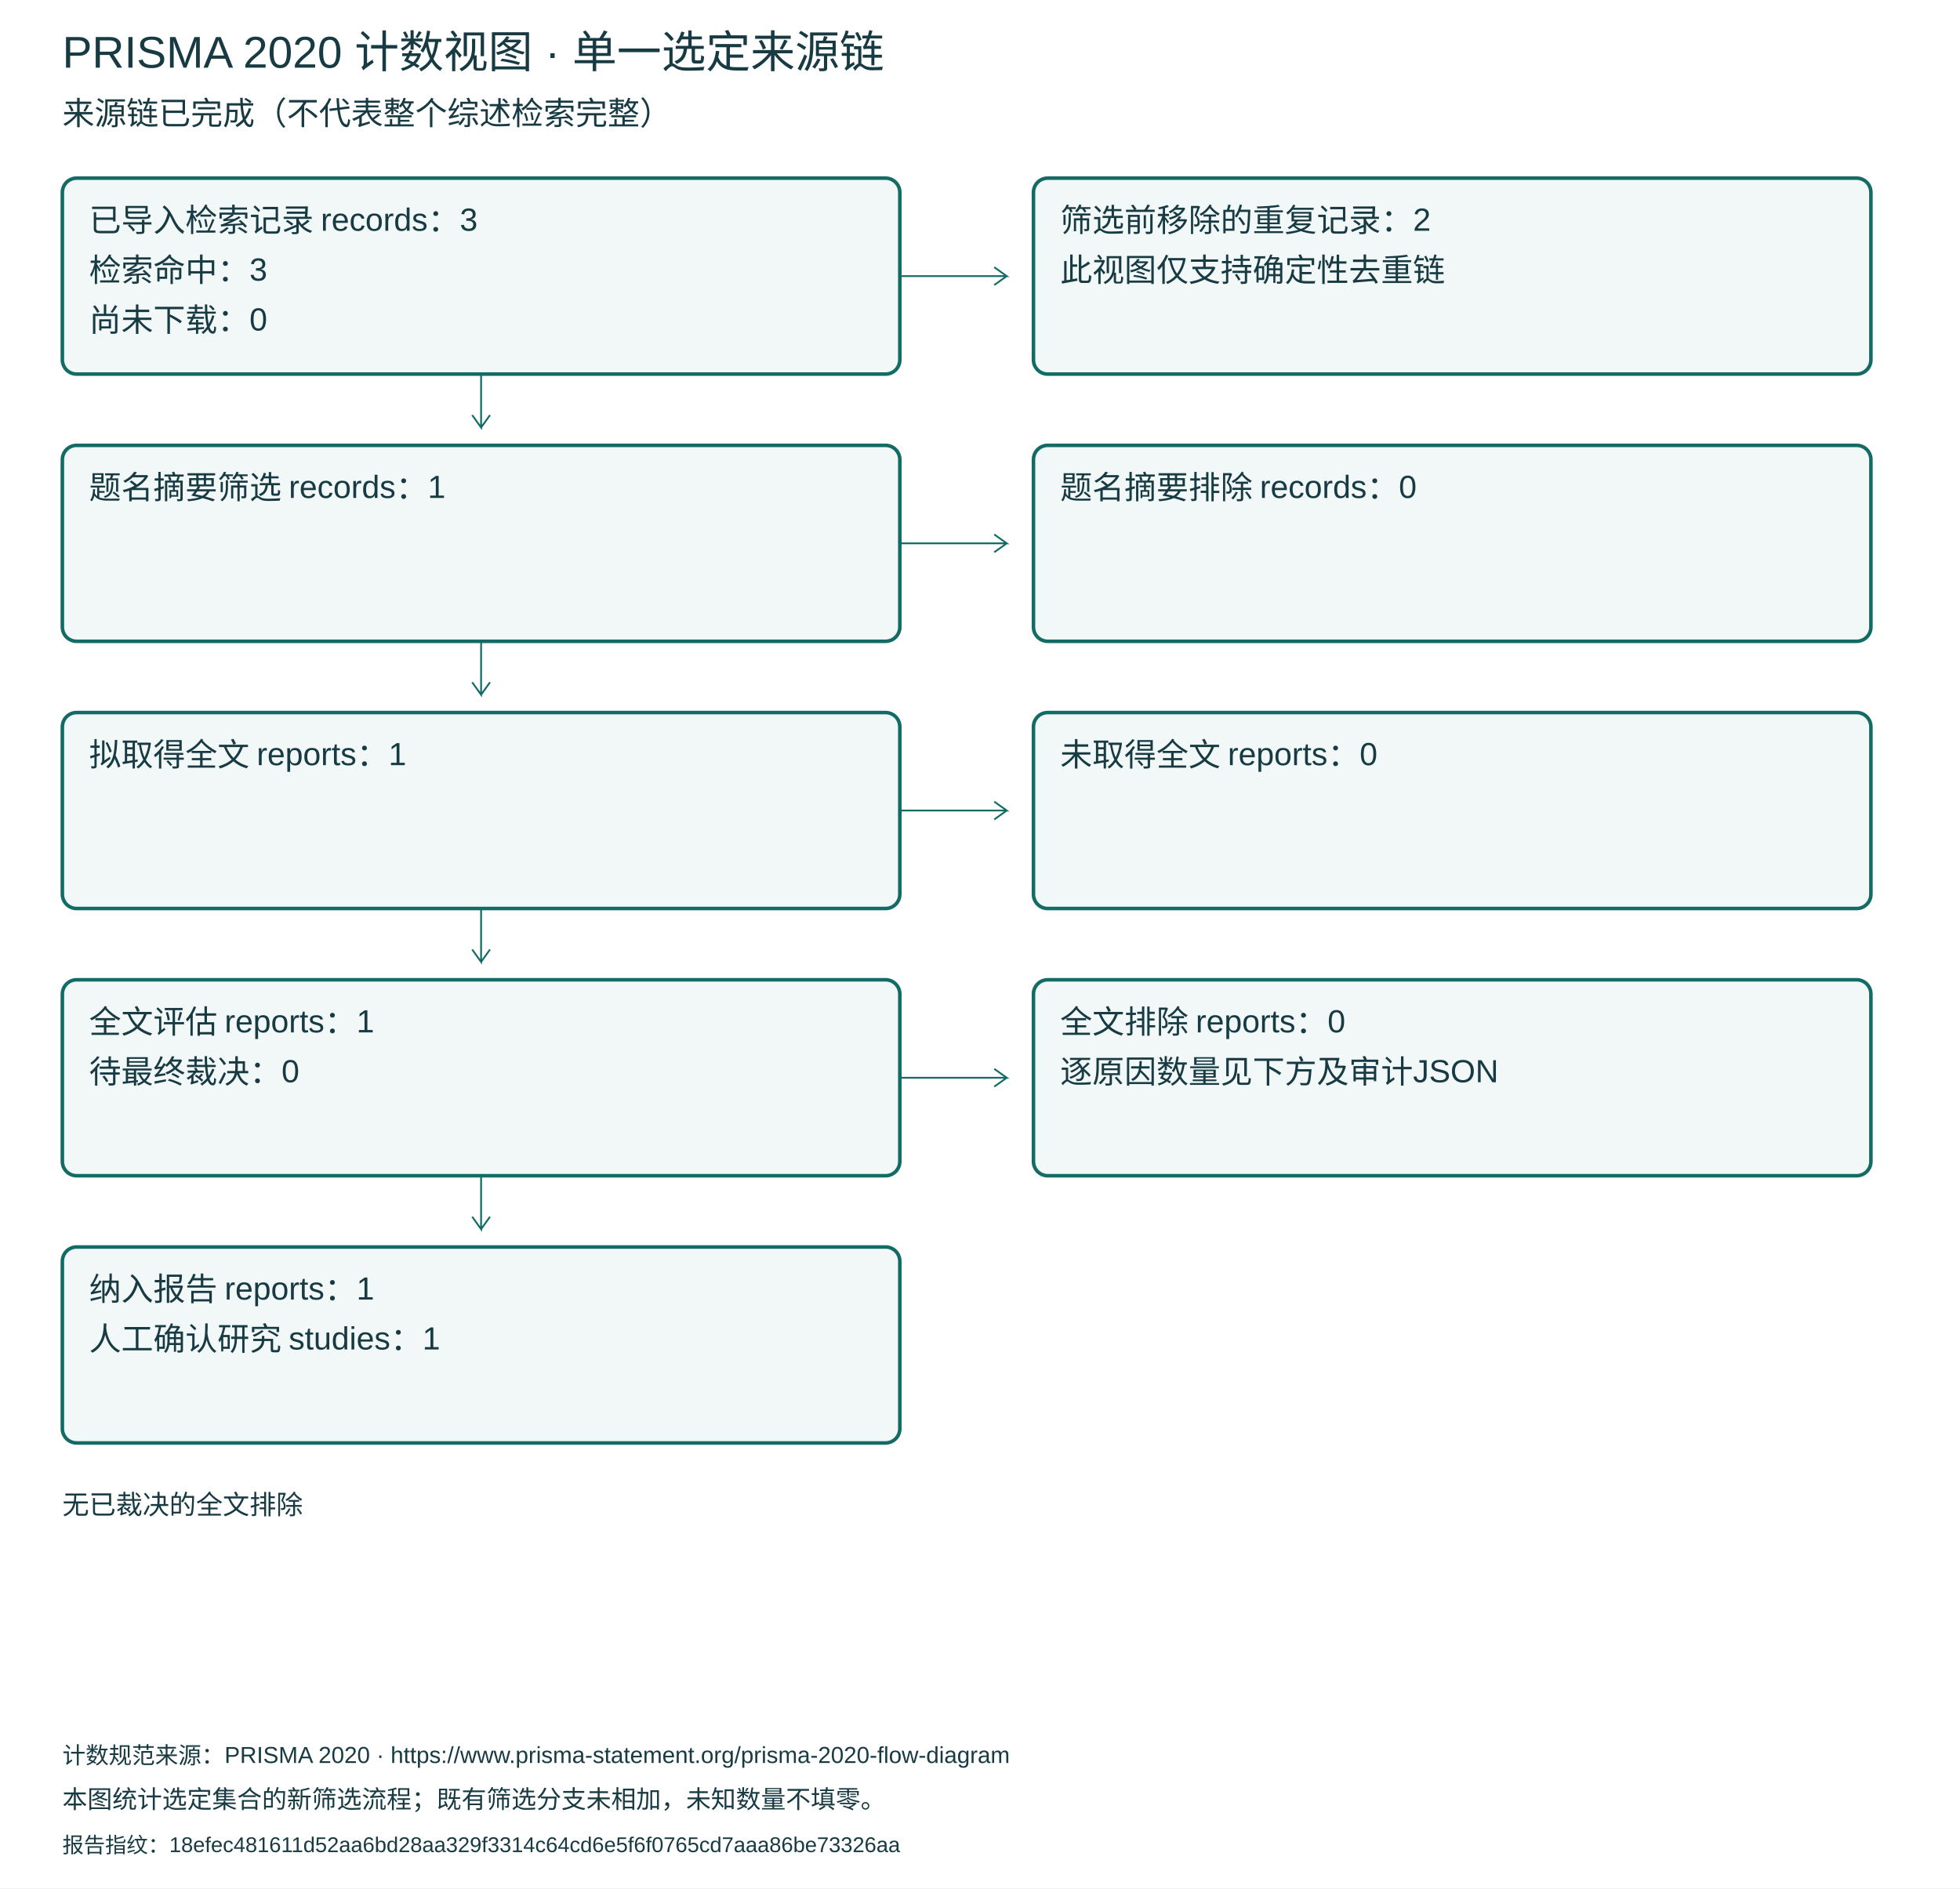
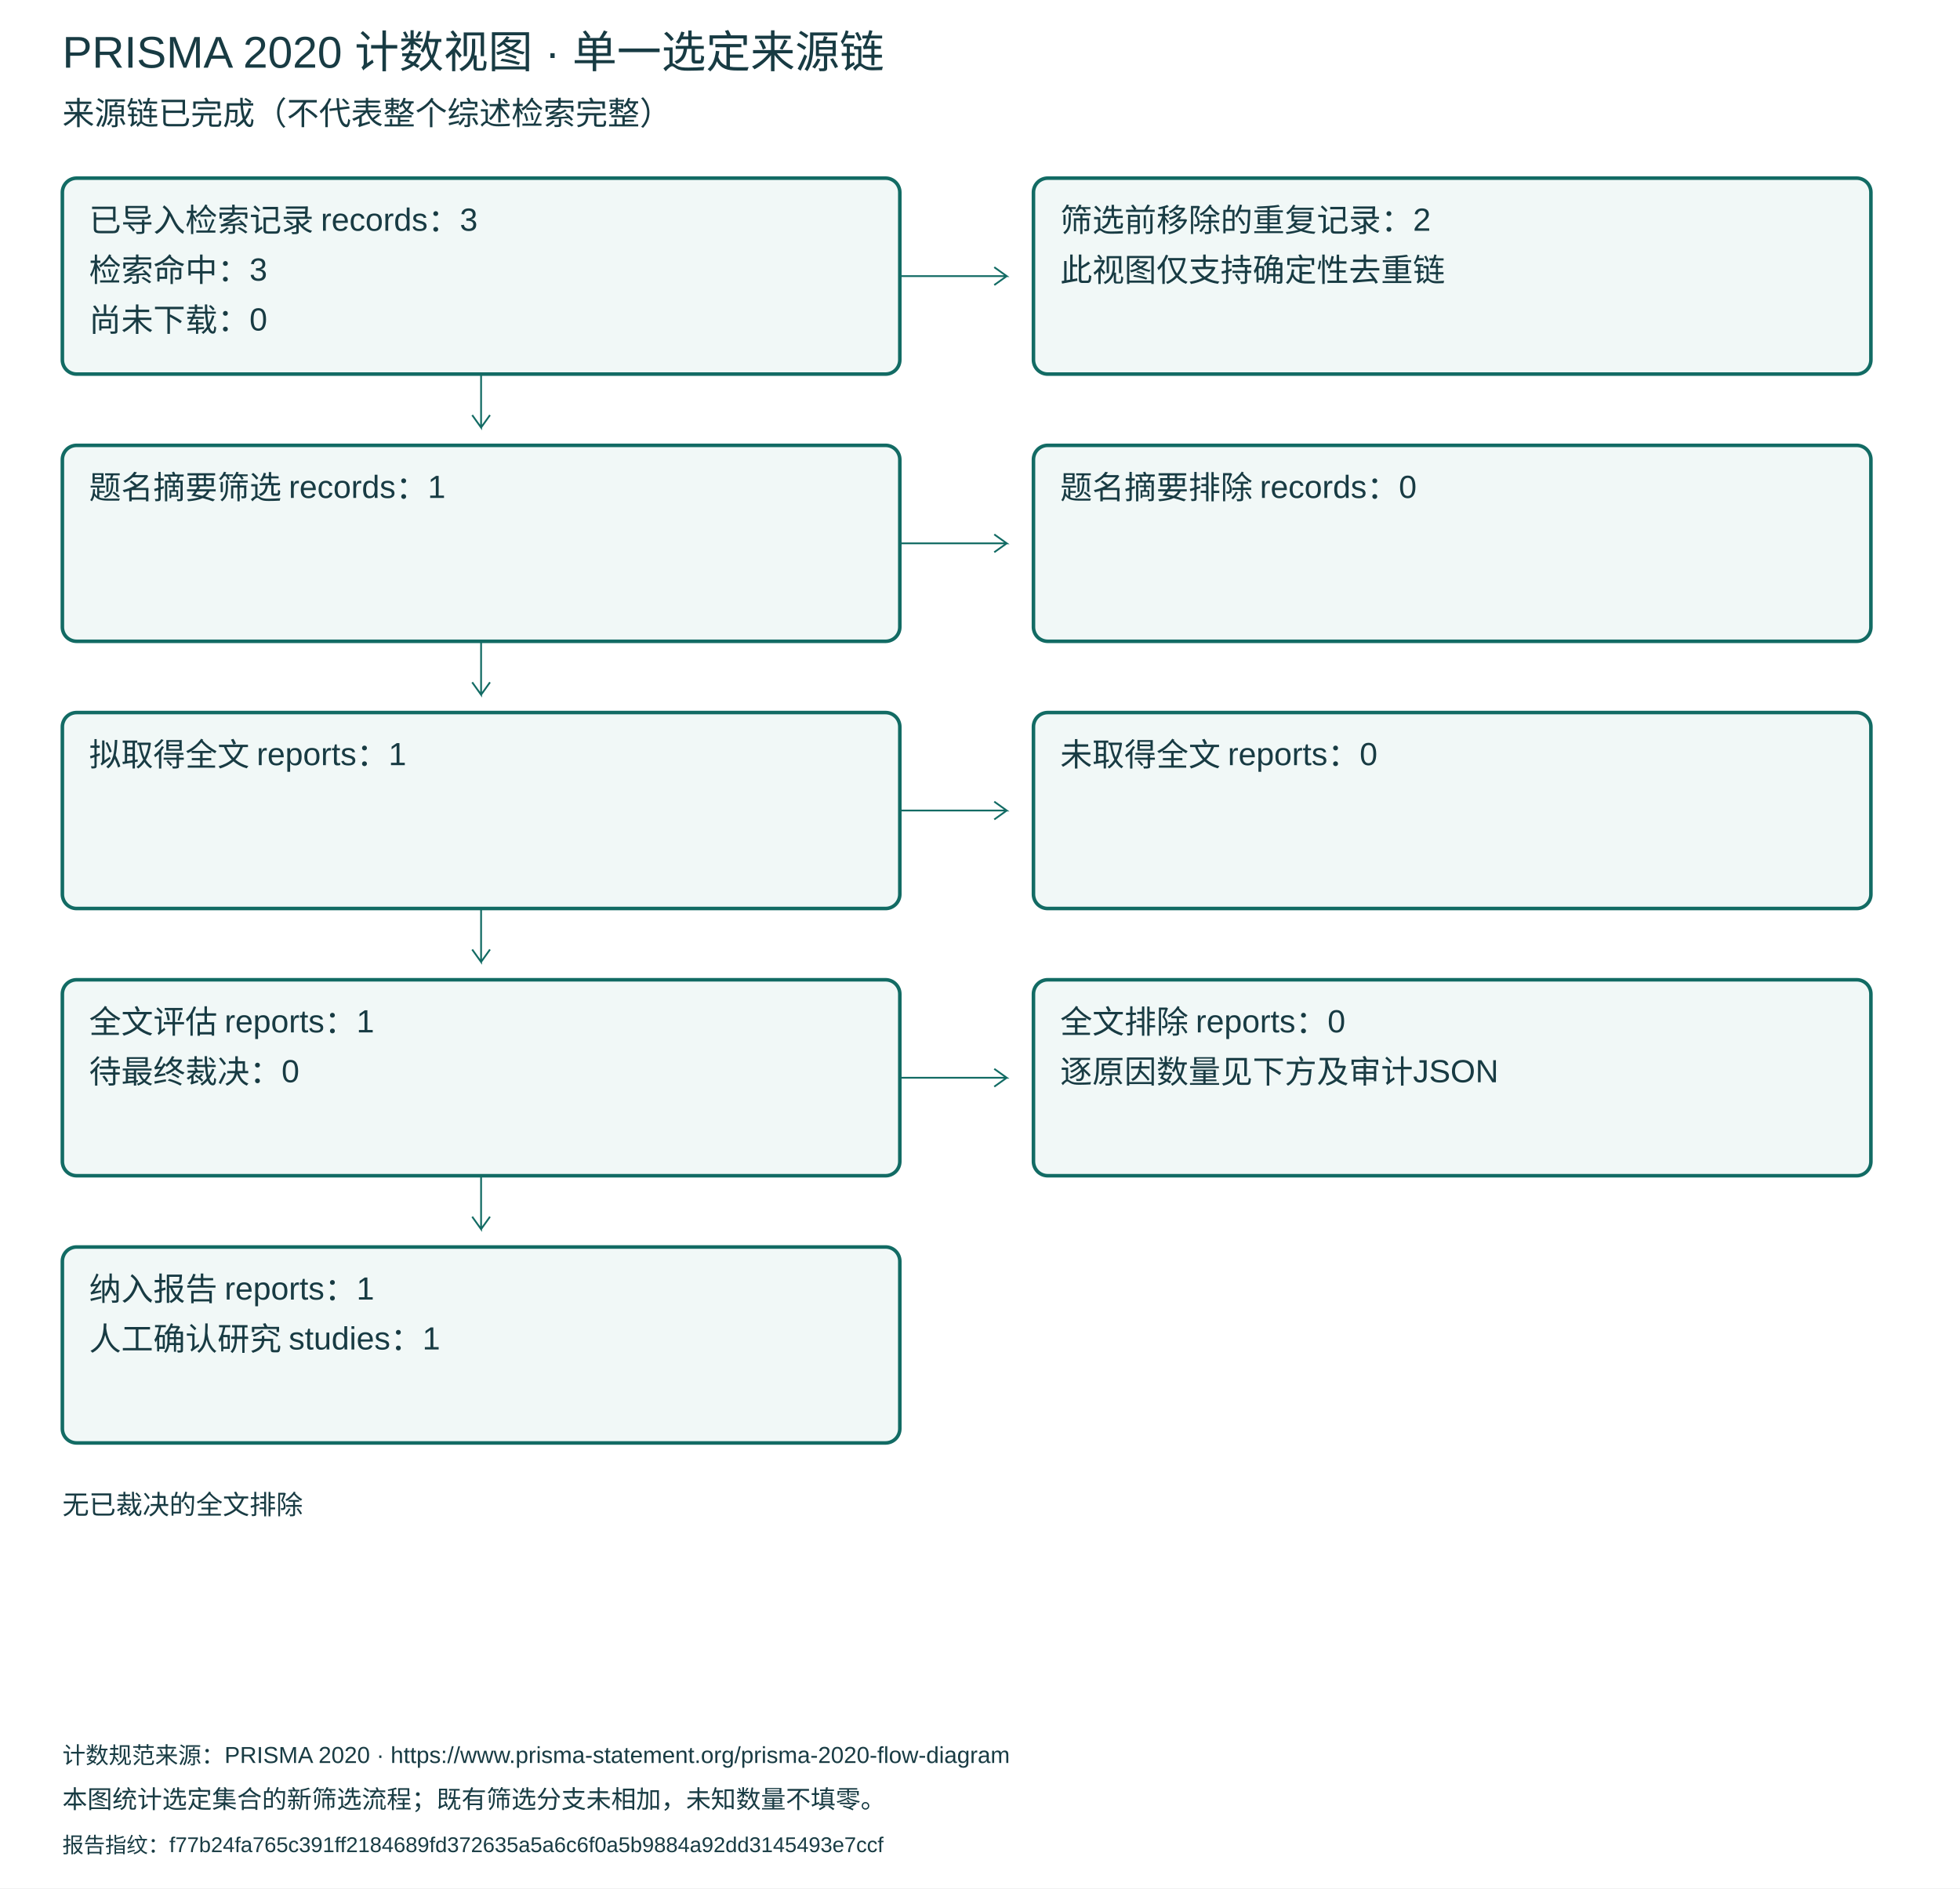
<svg xmlns="http://www.w3.org/2000/svg" width="1100" height="1060" viewBox="0 0 1100 1060">
  <rect width="1100" height="1060" fill="white" />
  <style>text{font-family:Arial,"Noto Sans CJK SC",sans-serif;fill:#183b43;font-size:18px}.box{fill:#f1f8f7;stroke:#126b64;stroke-width:2}</style>
  <text x="35" y="38" style="font-size:25px">PRISMA 2020 计数视图 · 单一选定来源链</text>
  <text x="35" y="70" style="font-size:18px">来源链已完成（不代表整个综述检索完整）</text>
  <rect class="box" x="35" y="100" width="470" height="110" rx="8" />
  <text x="50" y="130" style="font-size:18px">已导入检索记录 records：3</text>
  <text x="50" y="158" style="font-size:18px">检索命中：3</text>
  <text x="50" y="186" style="font-size:18px">尚未下载：0</text>
  <rect class="box" x="580" y="100" width="470" height="110" rx="8" />
  <text x="595" y="130" style="font-size:18px">筛选前移除的重复记录：2</text>
  <text x="595" y="158" style="font-size:18px">此视图仅支持确定性去重链</text>
  <rect class="box" x="35" y="250" width="470" height="110" rx="8" />
  <text x="50" y="280" style="font-size:18px">题名摘要筛选 records：1</text>
  <rect class="box" x="580" y="250" width="470" height="110" rx="8" />
  <text x="595" y="280" style="font-size:18px">题名摘要排除 records：0</text>
  <rect class="box" x="35" y="400" width="470" height="110" rx="8" />
  <text x="50" y="430" style="font-size:18px">拟取得全文 reports：1</text>
  <rect class="box" x="580" y="400" width="470" height="110" rx="8" />
  <text x="595" y="430" style="font-size:18px">未取得全文 reports：0</text>
  <rect class="box" x="35" y="550" width="470" height="110" rx="8" />
  <text x="50" y="580" style="font-size:18px">全文评估 reports：1</text>
  <text x="50" y="608" style="font-size:18px">待最终裁决：0</text>
  <rect class="box" x="580" y="550" width="470" height="110" rx="8" />
  <text x="595" y="580" style="font-size:18px">全文排除 reports：0</text>
  <text x="595" y="608" style="font-size:18px">逐原因数量见下方及审计JSON</text>
  <rect class="box" x="35" y="700" width="470" height="110" rx="8" />
  <text x="50" y="730" style="font-size:18px">纳入报告 reports：1</text>
  <text x="50" y="758" style="font-size:18px">人工确认研究 studies：1</text>
  <path d="M270 210 v30 l-5 -7 m5 7 l5 -7" stroke="#126b64" fill="none" />
  <path d="M270 360 v30 l-5 -7 m5 7 l5 -7" stroke="#126b64" fill="none" />
  <path d="M270 510 v30 l-5 -7 m5 7 l5 -7" stroke="#126b64" fill="none" />
  <path d="M270 660 v30 l-5 -7 m5 7 l5 -7" stroke="#126b64" fill="none" />
  <path d="M505 155 h60 l-7 -5 m7 5 l-7 5" stroke="#126b64" fill="none" />
  <path d="M505 305 h60 l-7 -5 m7 5 l-7 5" stroke="#126b64" fill="none" />
  <path d="M505 455 h60 l-7 -5 m7 5 l-7 5" stroke="#126b64" fill="none" />
  <path d="M505 605 h60 l-7 -5 m7 5 l-7 5" stroke="#126b64" fill="none" />
  <text x="35" y="850" style="font-size:15px">无已裁决的全文排除</text>
  <text x="35" y="990" style="font-size:13px">计数规范来源：PRISMA 2020 · https://www.prisma-statement.org/prisma-2020-flow-diagram</text>
  <text x="35" y="1015" style="font-size:14px">本图统计选定集合的新筛选流程；既有筛选分支未相加，未知数量不填零。</text>
-   <text x="35" y="1040" style="font-size:12px">报告指纹：18efec481611d52aa6bd28aa329f3314c64cd6e5f6f0765cd7aaa86be73326aa</text>
+   <text x="35" y="1040" style="font-size:12px">报告指纹：f77b24fa765c391ff2184689fd372635a5a6c6f0a5b9884a92dd3145493e7ccf</text>
</svg>
